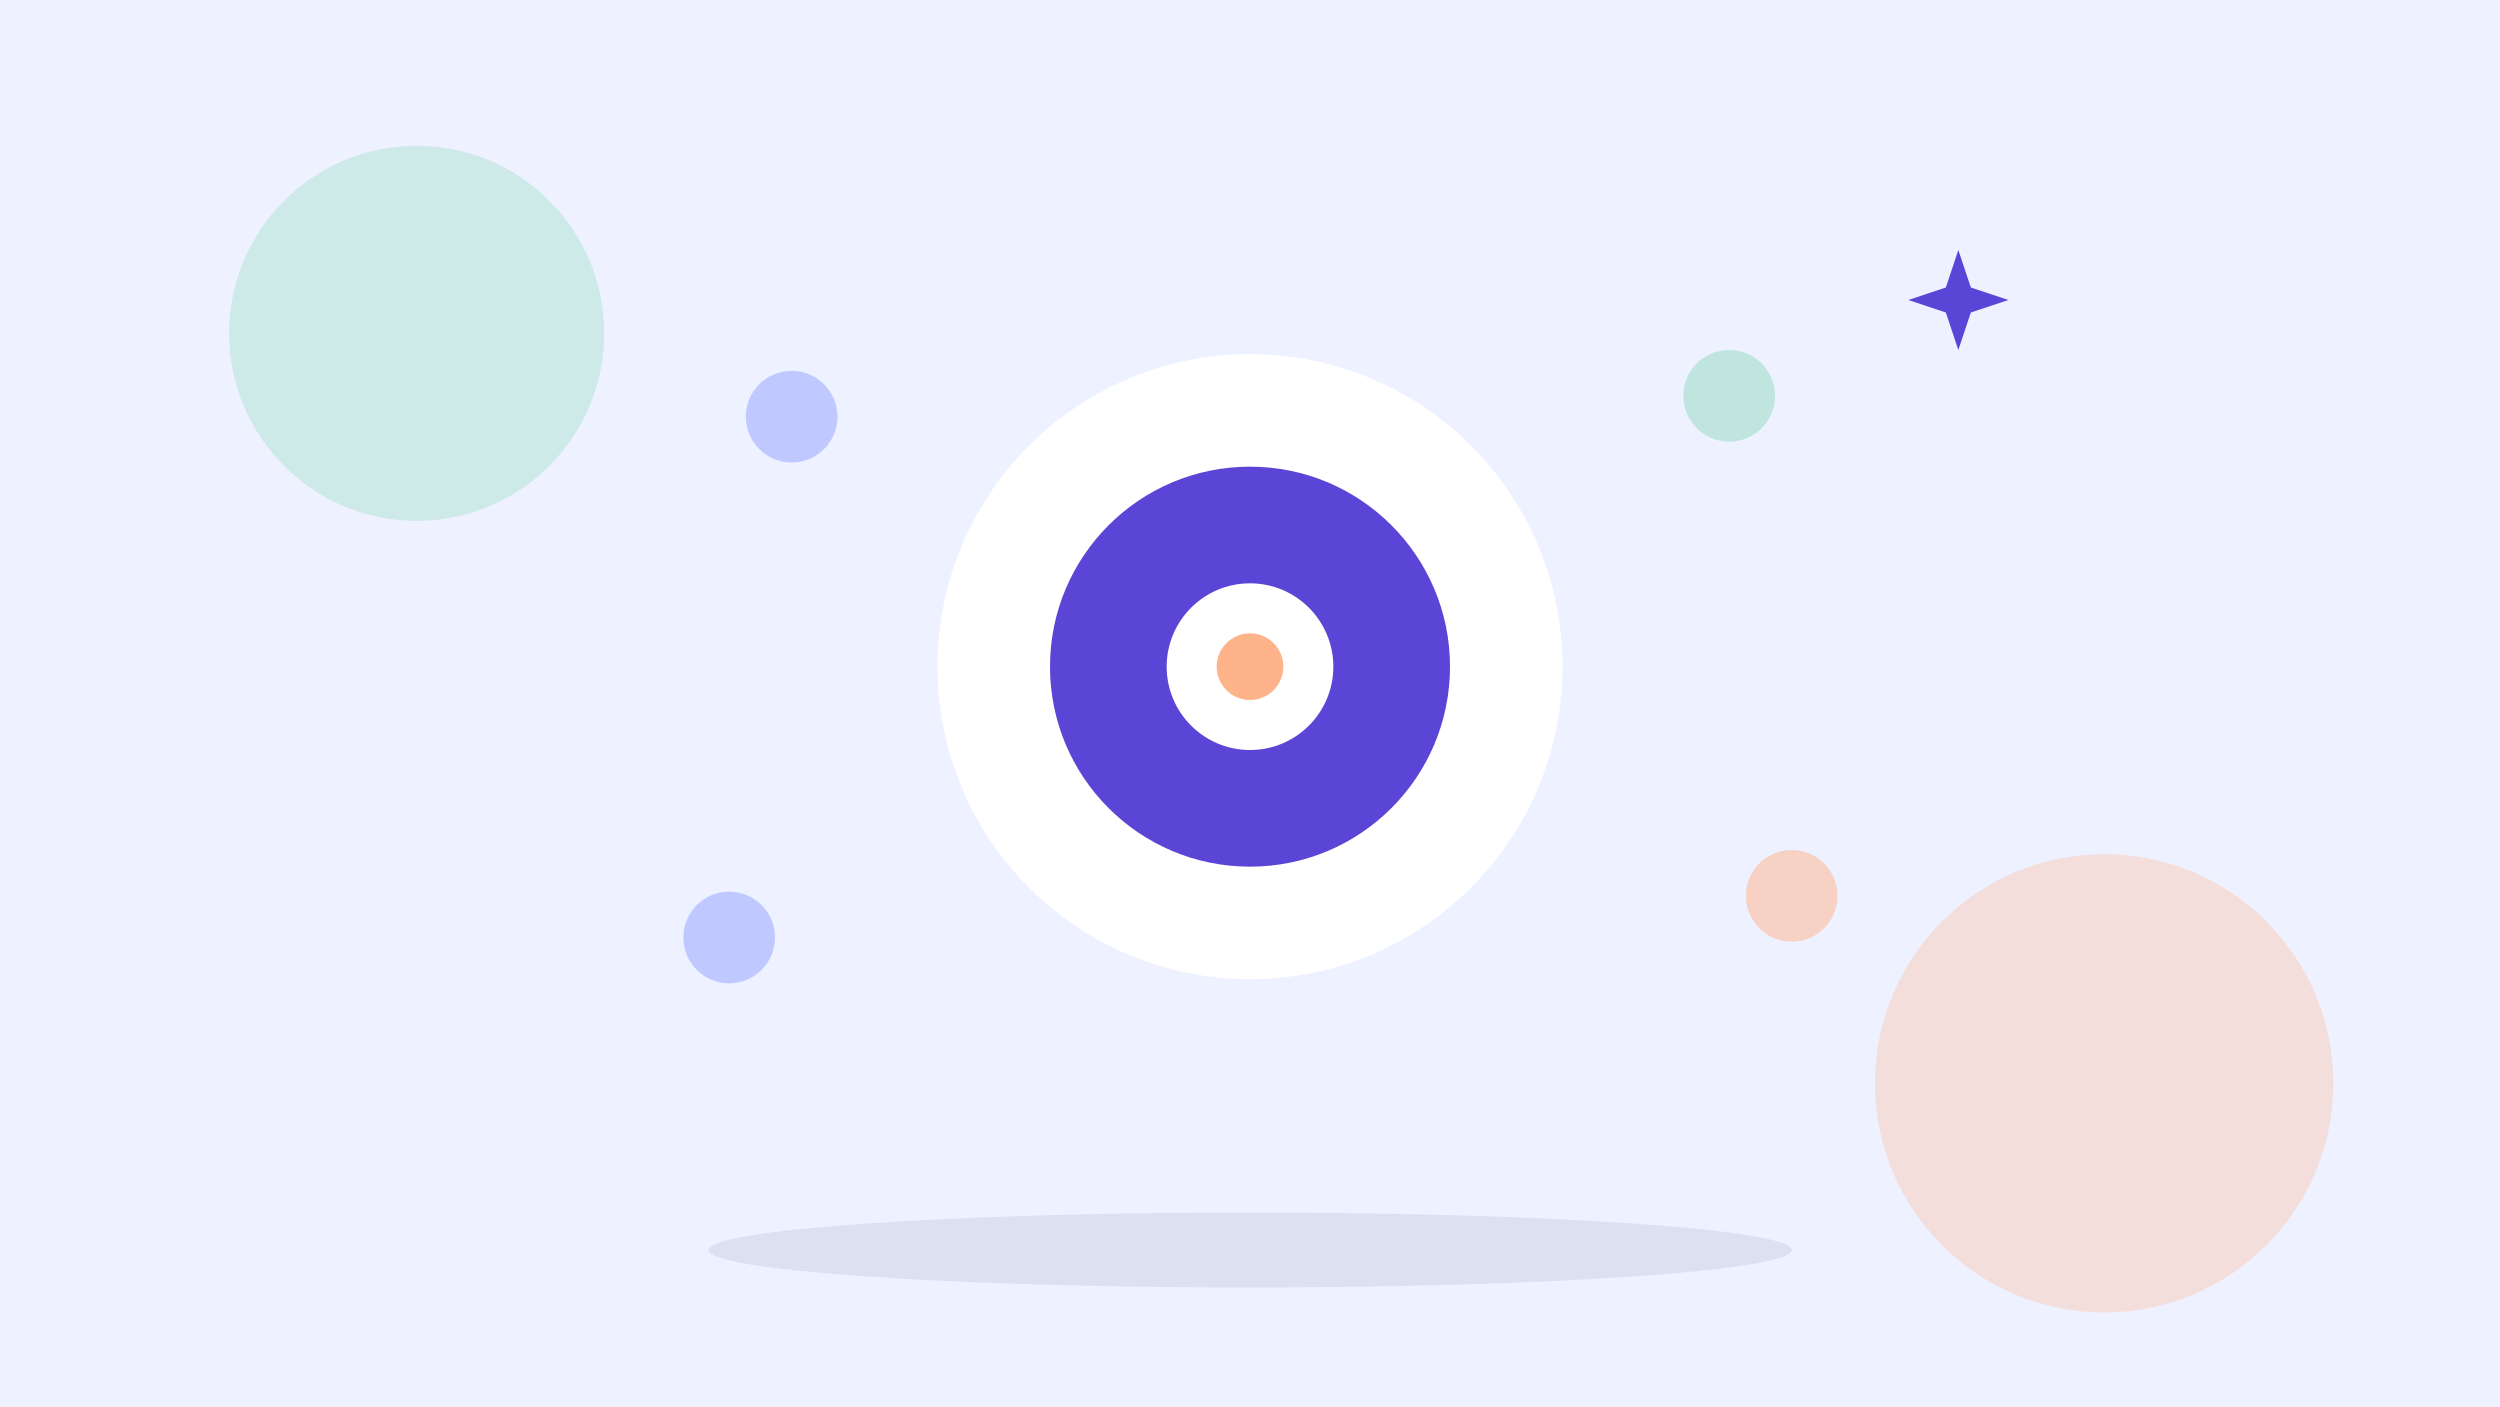
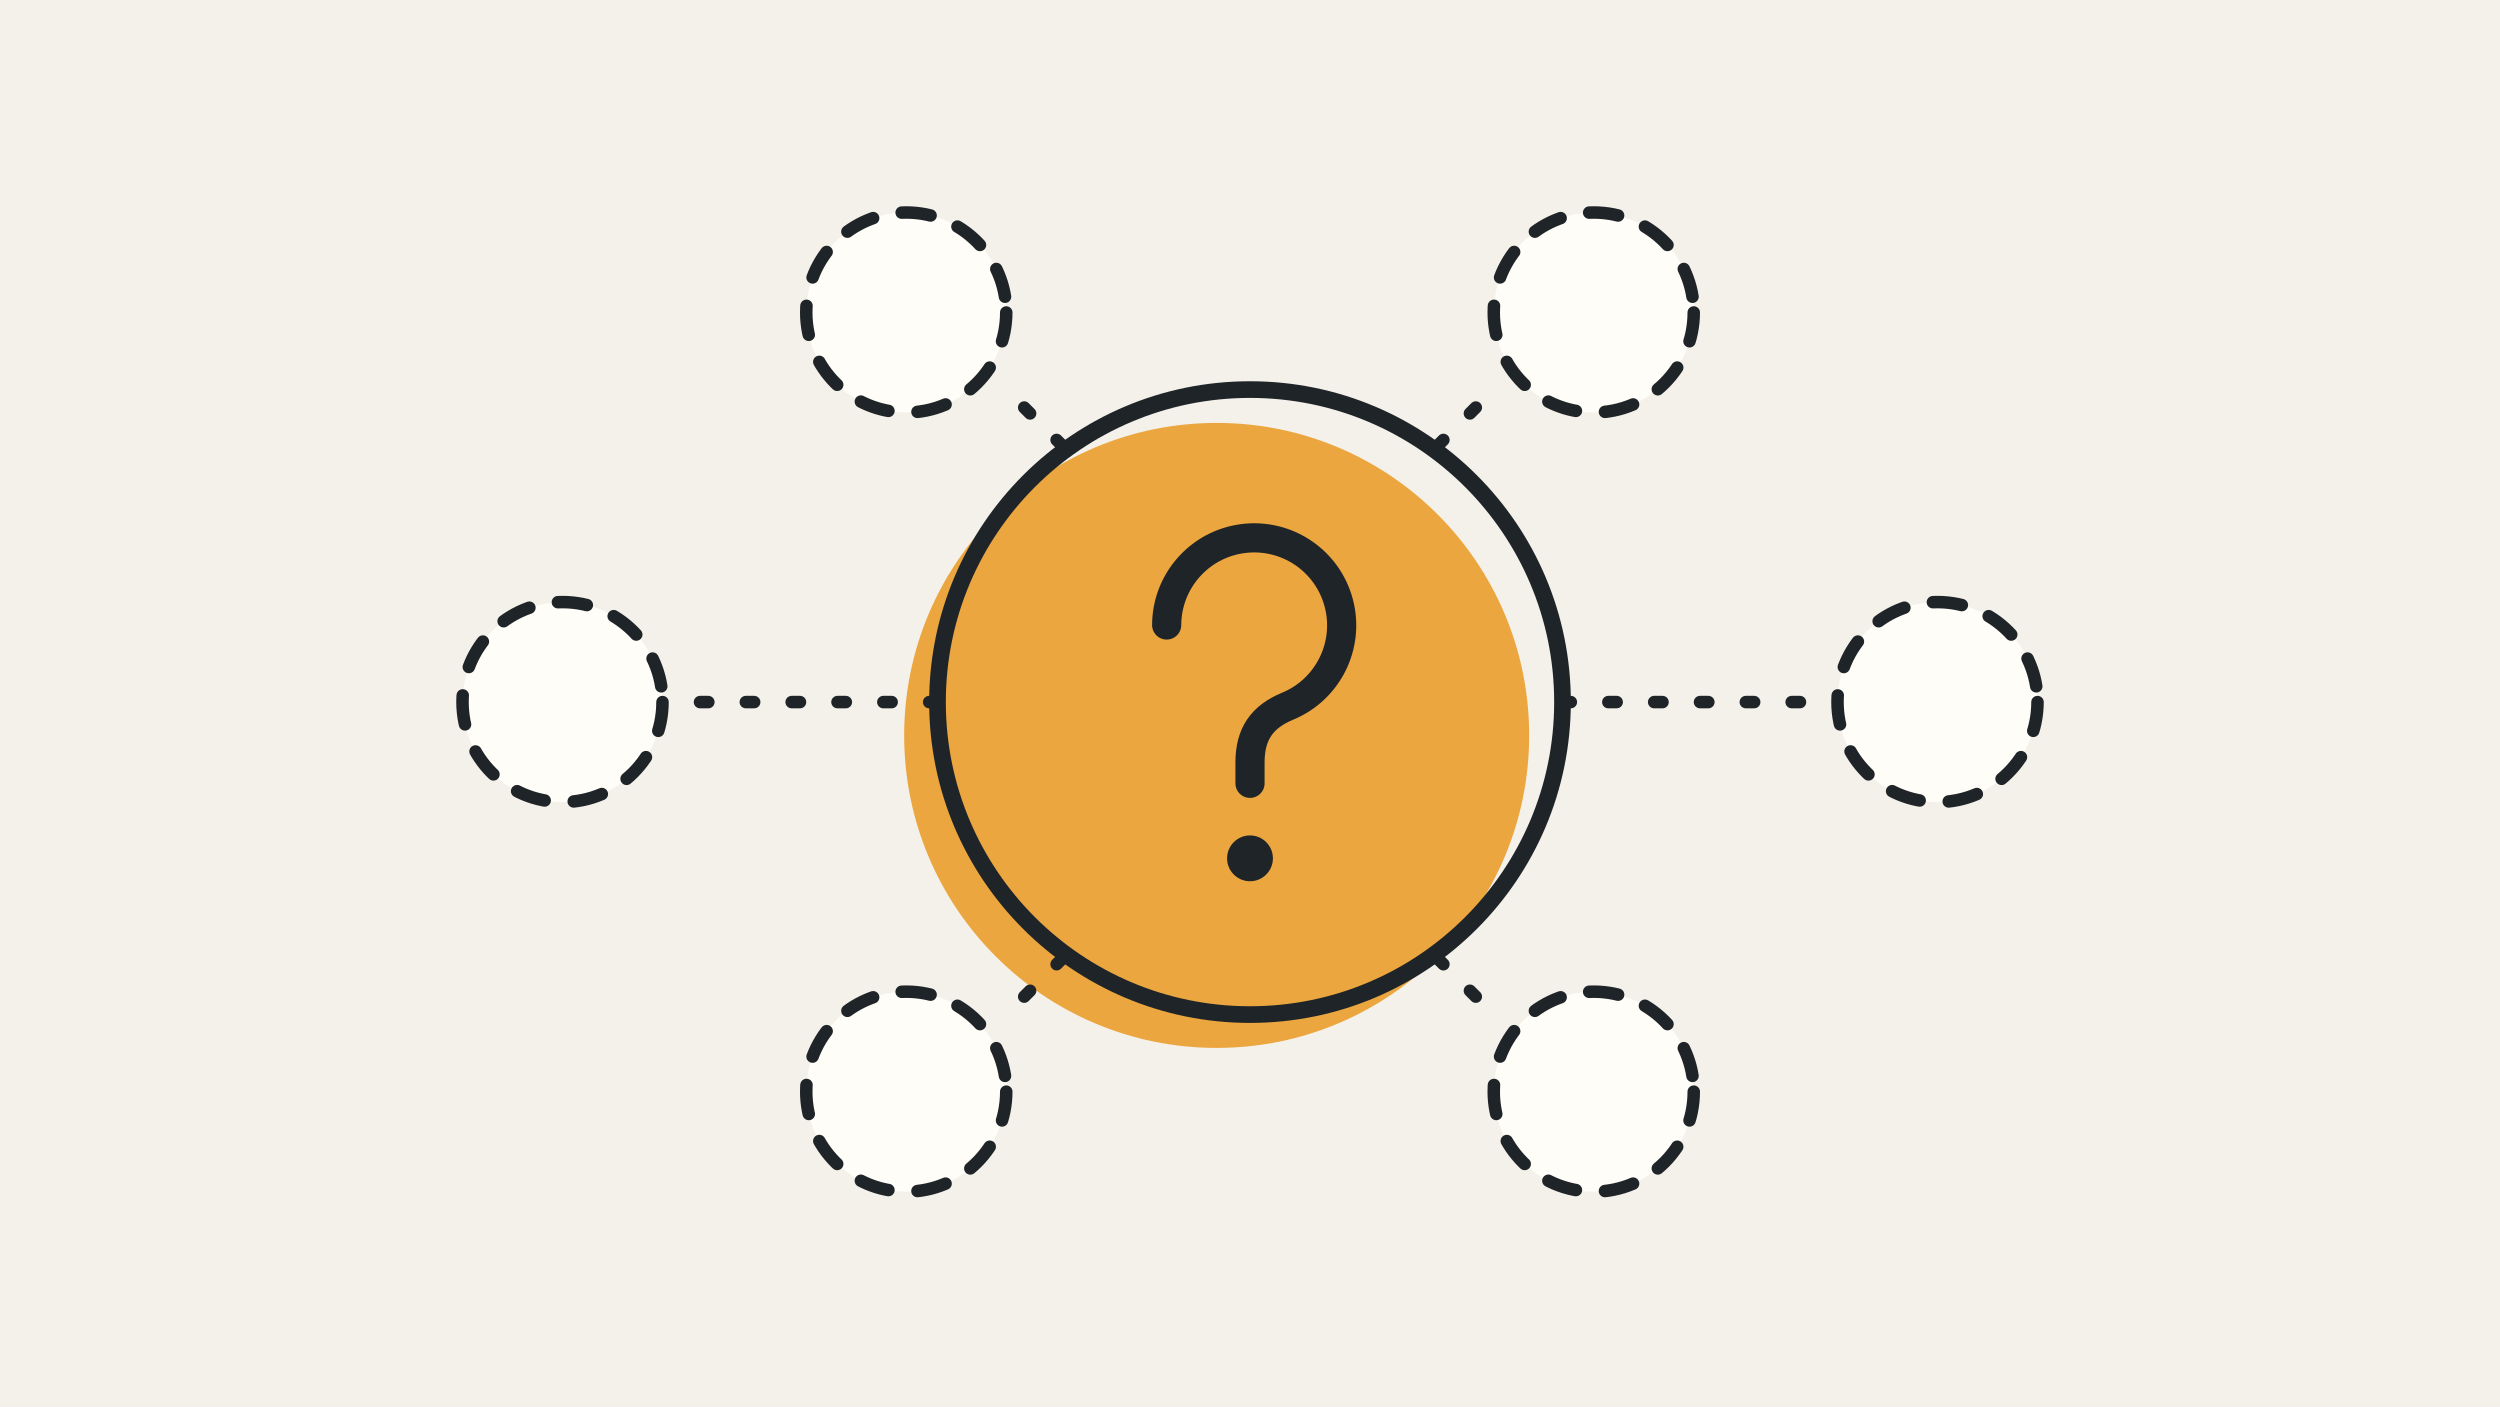
<svg xmlns="http://www.w3.org/2000/svg" viewBox="0 0 1200 675" width="1200" height="675">
-   <rect width="1200" height="675" fill="#eef1ff" />
-   <circle cx="200" cy="160" r="90" fill="#8fd9bd" opacity="0.35" />
-   <circle cx="1010" cy="520" r="110" fill="#ffb38a" opacity="0.3" />
-   <ellipse cx="600" cy="600" rx="260" ry="18" fill="#1f1b3a" opacity="0.08" />
-   <circle cx="600" cy="320" r="150" fill="#ffffff" />
-   <circle cx="600" cy="320" r="96" fill="#5b45d6" />
-   <circle cx="600" cy="320" r="40" fill="#ffffff" />
-   <circle cx="600" cy="320" r="16" fill="#ffb38a" />
-   <circle cx="380" cy="200" r="22" fill="#8fa2ff" opacity="0.5" />
-   <circle cx="830" cy="190" r="22" fill="#8fd9bd" opacity="0.5" />
-   <circle cx="860" cy="430" r="22" fill="#ffb38a" opacity="0.5" />
-   <circle cx="350" cy="450" r="22" fill="#8fa2ff" opacity="0.5" />
-   <path d="M940 120 L946 138 L964 144 L946 150 L940 168 L934 150 L916 144 L934 138 Z" fill="#5b45d6" />
+   <rect width="1200" height="675" fill="#f4f1ea" />
+   <circle cx="584" cy="353" r="150" fill="#eba63f" />
+   <g fill="none" stroke="#1f2428" stroke-width="8" stroke-linecap="round" stroke-linejoin="round">
+     <path stroke-width="6" stroke-dasharray="4 18" d="M750 337H880M690 214l30-30M510 214l-30-30M450 337H320M510 460l-30 30M690 460l30 30" />
+     <circle cx="600" cy="337" r="150" />
+     <path stroke-width="14" d="M560 300a42 42 0 1 1 58 39c-12 5-18 13-18 27v10" />
+     <g stroke-width="6" stroke-dasharray="14 14" fill="#fffdf8">
+       <circle cx="930" cy="337" r="48" />
+       <circle cx="765" cy="150" r="48" />
+       <circle cx="435" cy="150" r="48" />
+       <circle cx="270" cy="337" r="48" />
+       <circle cx="435" cy="524" r="48" />
+       <circle cx="765" cy="524" r="48" />
+     </g>
+   </g>
+   <circle cx="600" cy="412" r="11" fill="#1f2428" />
</svg>
